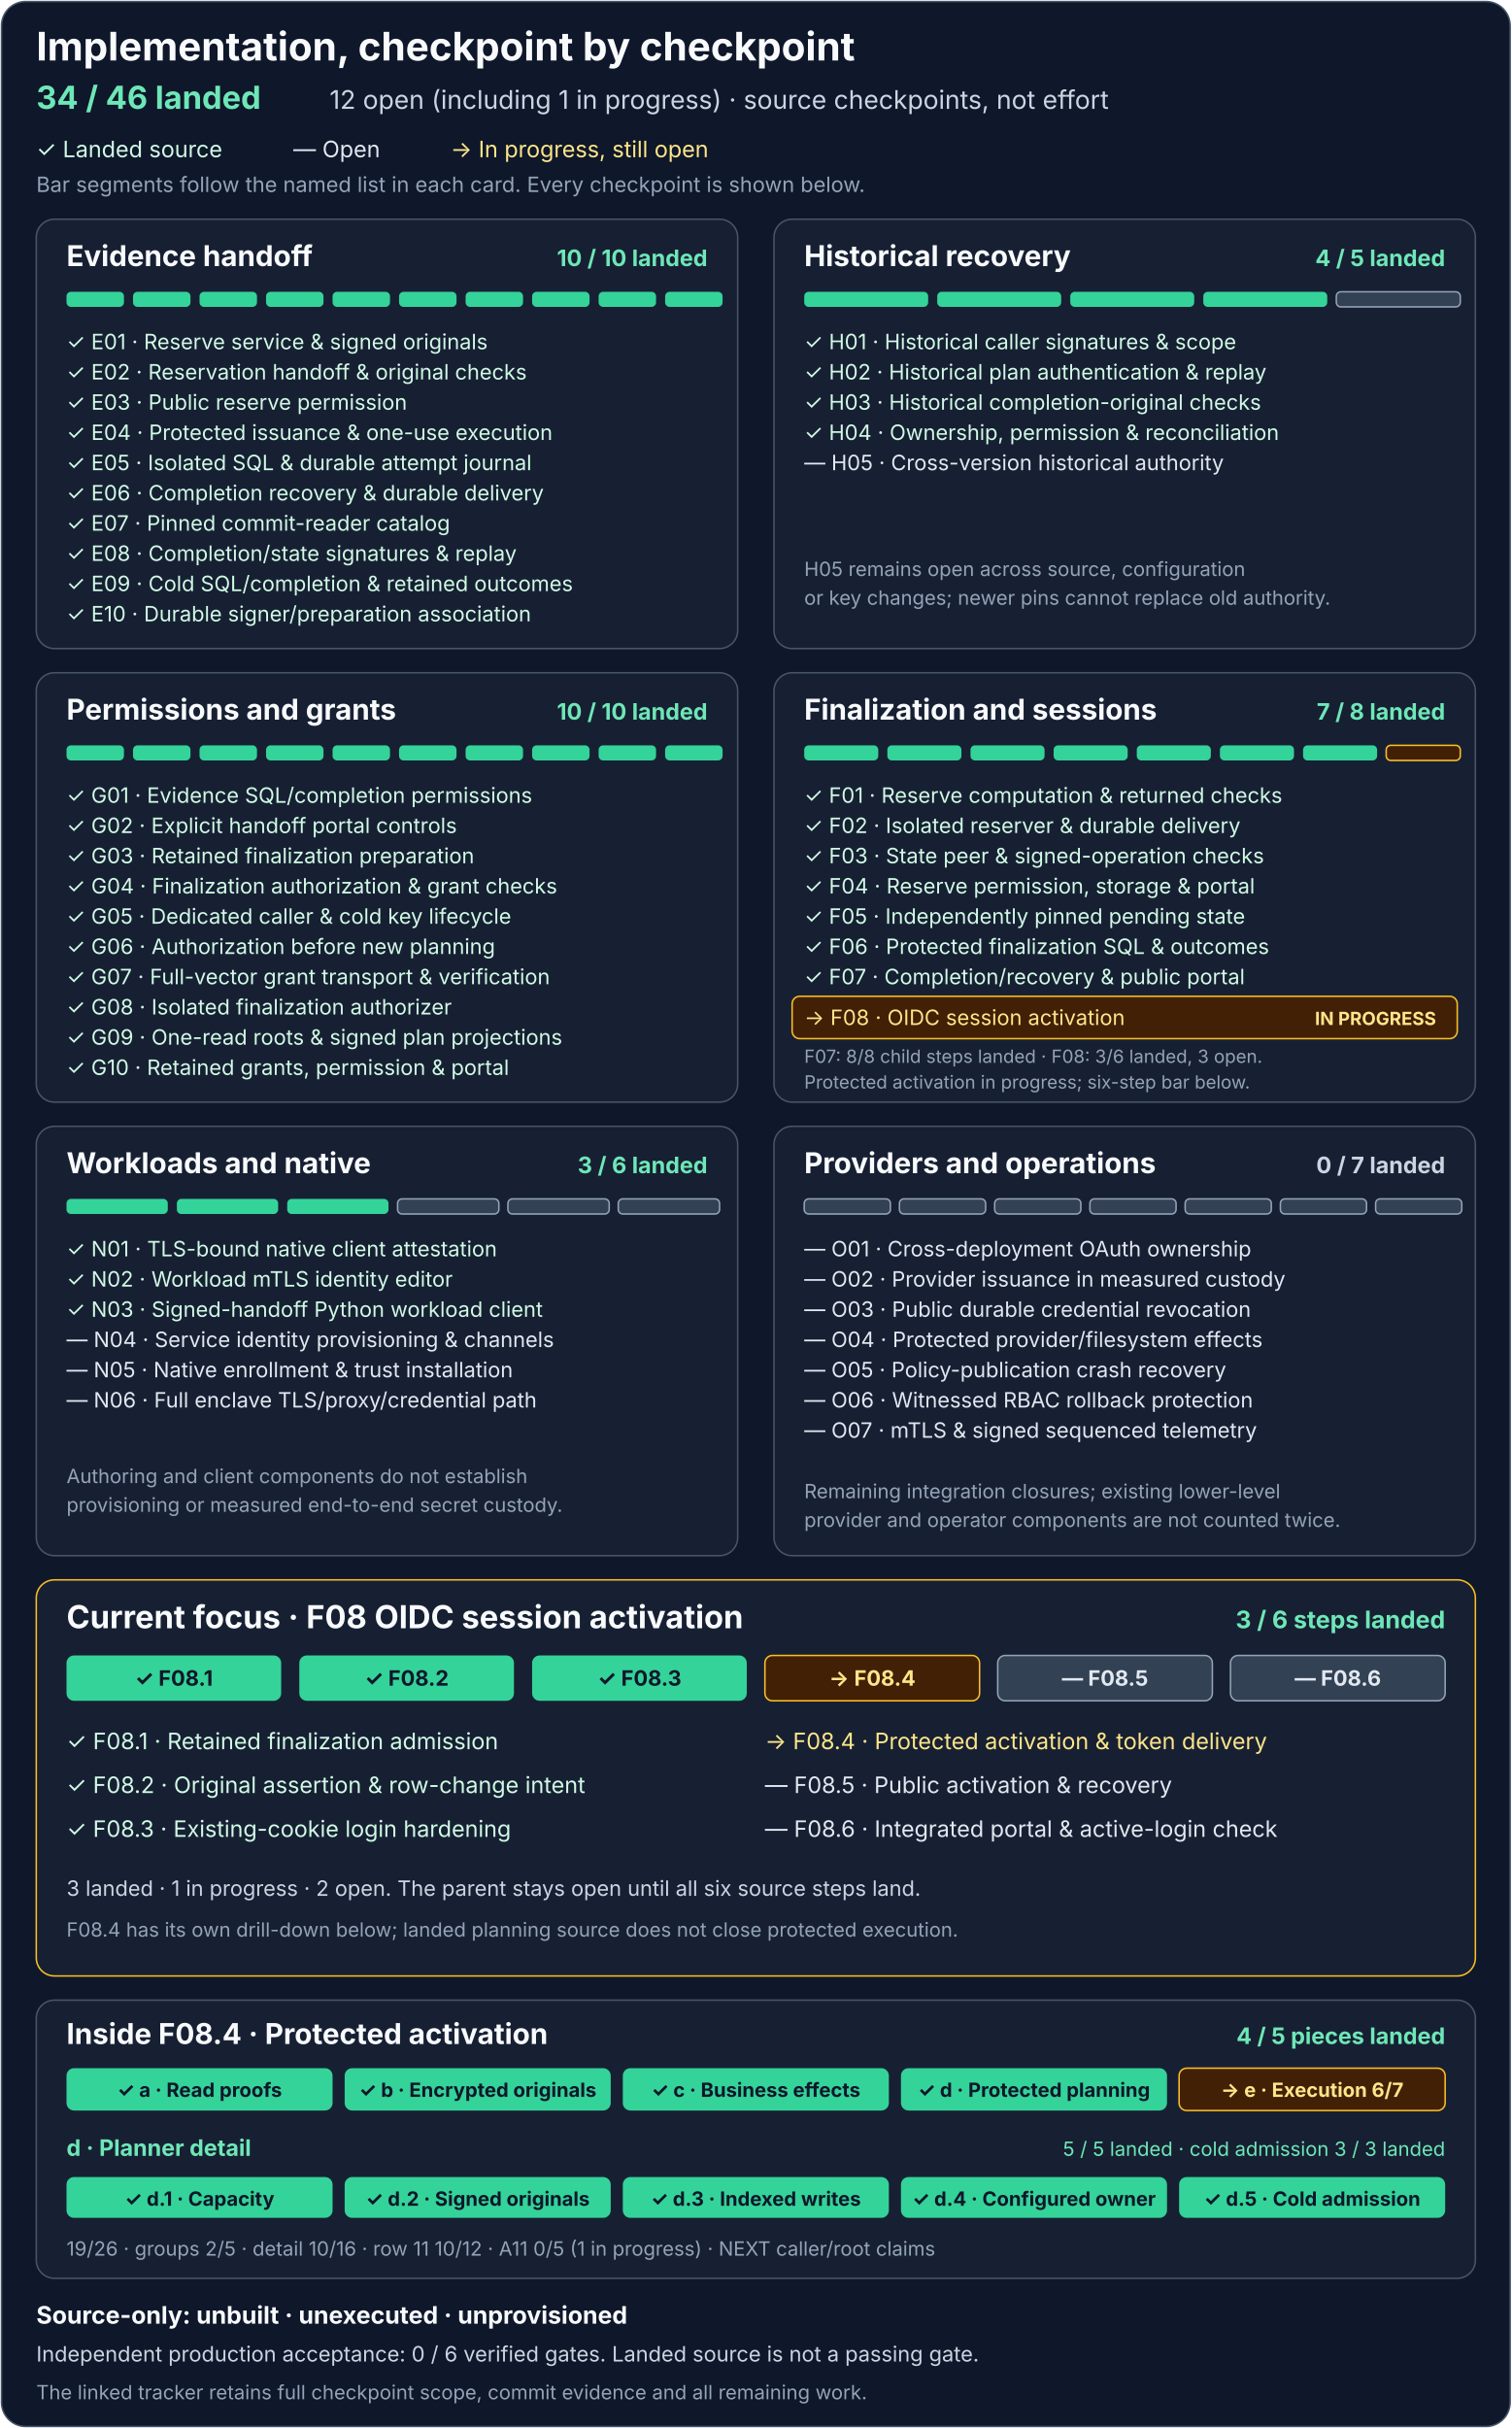
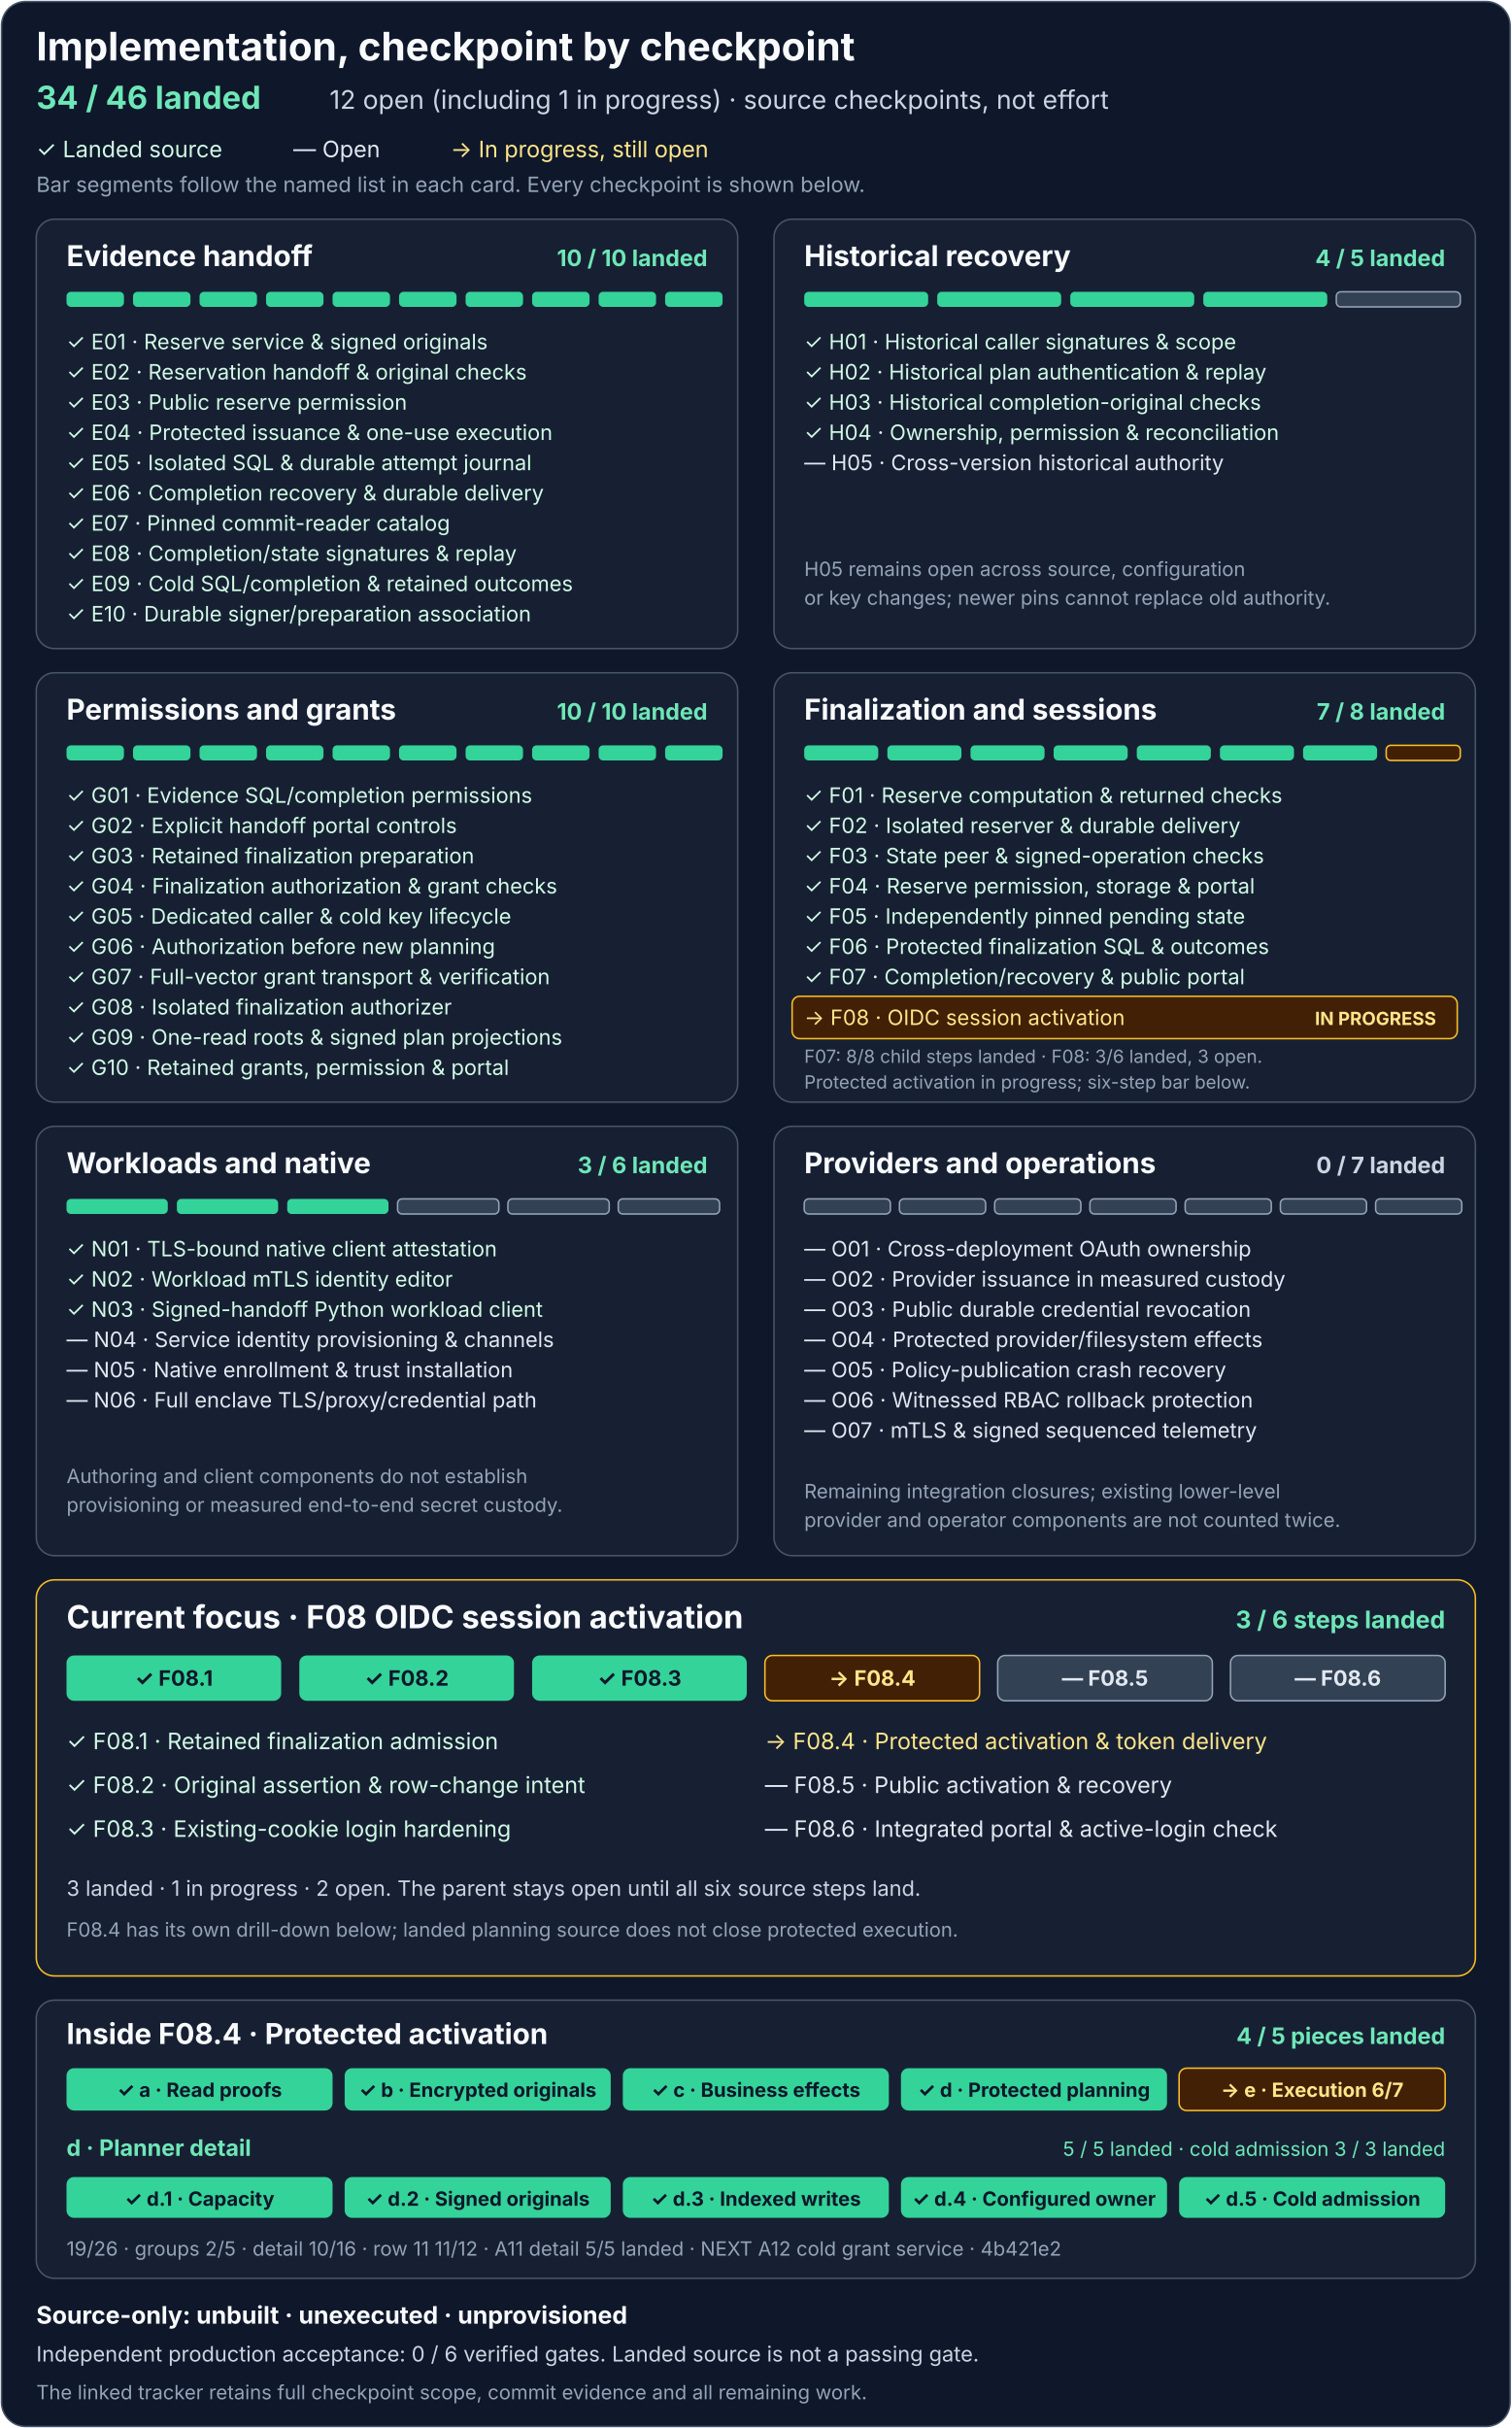
<svg xmlns="http://www.w3.org/2000/svg" width="1000" height="1606" viewBox="0 0 1000 1606" role="img" aria-labelledby="title description">
  <rect x="1" y="1" width="998" height="1604" rx="16" fill="#0f172a" stroke="#475569" />
  <g font-family="system-ui, -apple-system, Segoe UI, sans-serif">
    <text x="24" y="40" fill="#f8fafc" font-size="26" font-weight="700">Implementation, checkpoint by checkpoint</text>
    <text x="24" y="72" fill="#6ee7b7" font-size="21" font-weight="700">34 / 46 landed</text>
    <text x="218" y="72" fill="#cbd5e1" font-size="17">12 open (including 1 in progress) · source checkpoints, not effort</text>
    <text x="24" y="104" fill="#d1fae5" font-size="15">✓ Landed source</text>
    <text x="194" y="104" fill="#e2e8f0" font-size="15">— Open</text>
    <text x="298" y="104" fill="#fde68a" font-size="15">→ In progress, still open</text>
    <text x="24" y="127" fill="#94a3b8" font-size="14">Bar segments follow the named list in each card. Every checkpoint is shown below.</text>
    <g transform="translate(24 145)" aria-labelledby="e-title">
      <rect width="464" height="284" rx="12" fill="#172033" stroke="#475569" />
      <text id="e-title" x="20" y="31" fill="#f8fafc" font-size="19" font-weight="700">Evidence handoff</text>
      <text x="444" y="31" text-anchor="end" fill="#6ee7b7" font-size="15" font-weight="700">10 / 10 landed</text>
      <g fill="#34d399">
        <rect x="20" y="48" width="38" height="10" rx="3" />
        <rect x="64" y="48" width="38" height="10" rx="3" />
        <rect x="108" y="48" width="38" height="10" rx="3" />
        <rect x="152" y="48" width="38" height="10" rx="3" />
        <rect x="196" y="48" width="38" height="10" rx="3" />
        <rect x="240" y="48" width="38" height="10" rx="3" />
        <rect x="284" y="48" width="38" height="10" rx="3" />
        <rect x="328" y="48" width="38" height="10" rx="3" />
        <rect x="372" y="48" width="38" height="10" rx="3" />
        <rect x="416" y="48" width="38" height="10" rx="3" />
      </g>
      <g fill="#d1fae5" font-size="14">
        <text x="20" y="86">✓ E01 · Reserve service &amp; signed originals</text>
        <text x="20" y="106">✓ E02 · Reservation handoff &amp; original checks</text>
        <text x="20" y="126">✓ E03 · Public reserve permission</text>
        <text x="20" y="146">✓ E04 · Protected issuance &amp; one-use execution</text>
        <text x="20" y="166">✓ E05 · Isolated SQL &amp; durable attempt journal</text>
        <text x="20" y="186">✓ E06 · Completion recovery &amp; durable delivery</text>
        <text x="20" y="206">✓ E07 · Pinned commit-reader catalog</text>
        <text x="20" y="226">✓ E08 · Completion/state signatures &amp; replay</text>
        <text x="20" y="246">✓ E09 · Cold SQL/completion &amp; retained outcomes</text>
        <text x="20" y="266">✓ E10 · Durable signer/preparation association</text>
      </g>
    </g>
    <g transform="translate(512 145)" aria-labelledby="h-title">
      <rect width="464" height="284" rx="12" fill="#172033" stroke="#475569" />
      <text id="h-title" x="20" y="31" fill="#f8fafc" font-size="19" font-weight="700">Historical recovery</text>
      <text x="444" y="31" text-anchor="end" fill="#6ee7b7" font-size="15" font-weight="700">4 / 5 landed</text>
      <g fill="#34d399">
        <rect x="20" y="48" width="82" height="10" rx="3" />
        <rect x="108" y="48" width="82" height="10" rx="3" />
        <rect x="196" y="48" width="82" height="10" rx="3" />
        <rect x="284" y="48" width="82" height="10" rx="3" />
        <rect x="372" y="48" width="82" height="10" rx="3" fill="#334155" stroke="#94a3b8" />
      </g>
      <g fill="#d1fae5" font-size="14">
        <text x="20" y="86">✓ H01 · Historical caller signatures &amp; scope</text>
        <text x="20" y="106">✓ H02 · Historical plan authentication &amp; replay</text>
        <text x="20" y="126">✓ H03 · Historical completion-original checks</text>
        <text x="20" y="146">✓ H04 · Ownership, permission &amp; reconciliation</text>
      </g>
      <text x="20" y="166" fill="#e2e8f0" font-size="14">— H05 · Cross-version historical authority</text>
      <text x="20" y="236" fill="#94a3b8" font-size="13">H05 remains open across source, configuration</text>
      <text x="20" y="255" fill="#94a3b8" font-size="13">or key changes; newer pins cannot replace old authority.</text>
    </g>
    <g transform="translate(24 445)" aria-labelledby="g-title">
      <rect width="464" height="284" rx="12" fill="#172033" stroke="#475569" />
      <text id="g-title" x="20" y="31" fill="#f8fafc" font-size="19" font-weight="700">Permissions and grants</text>
      <text x="444" y="31" text-anchor="end" fill="#6ee7b7" font-size="15" font-weight="700">10 / 10 landed</text>
      <g fill="#34d399">
        <rect x="20" y="48" width="38" height="10" rx="3" />
        <rect x="64" y="48" width="38" height="10" rx="3" />
        <rect x="108" y="48" width="38" height="10" rx="3" />
        <rect x="152" y="48" width="38" height="10" rx="3" />
        <rect x="196" y="48" width="38" height="10" rx="3" />
        <rect x="240" y="48" width="38" height="10" rx="3" />
        <rect x="284" y="48" width="38" height="10" rx="3" />
        <rect x="328" y="48" width="38" height="10" rx="3" />
        <rect x="372" y="48" width="38" height="10" rx="3" />
        <rect x="416" y="48" width="38" height="10" rx="3" />
      </g>
      <g fill="#d1fae5" font-size="14">
        <text x="20" y="86">✓ G01 · Evidence SQL/completion permissions</text>
        <text x="20" y="106">✓ G02 · Explicit handoff portal controls</text>
        <text x="20" y="126">✓ G03 · Retained finalization preparation</text>
        <text x="20" y="146">✓ G04 · Finalization authorization &amp; grant checks</text>
        <text x="20" y="166">✓ G05 · Dedicated caller &amp; cold key lifecycle</text>
        <text x="20" y="186">✓ G06 · Authorization before new planning</text>
        <text x="20" y="206">✓ G07 · Full-vector grant transport &amp; verification</text>
        <text x="20" y="226">✓ G08 · Isolated finalization authorizer</text>
        <text x="20" y="246">✓ G09 · One-read roots &amp; signed plan projections</text>
        <text x="20" y="266">✓ G10 · Retained grants, permission &amp; portal</text>
      </g>
    </g>
    <g transform="translate(512 445)" aria-labelledby="f-title">
      <rect width="464" height="284" rx="12" fill="#172033" stroke="#475569" />
      <text id="f-title" x="20" y="31" fill="#f8fafc" font-size="19" font-weight="700">Finalization and sessions</text>
      <text x="444" y="31" text-anchor="end" fill="#6ee7b7" font-size="15" font-weight="700">7 / 8 landed</text>
      <g fill="#34d399">
        <rect x="20" y="48" width="49" height="10" rx="3" />
        <rect x="75" y="48" width="49" height="10" rx="3" />
        <rect x="130" y="48" width="49" height="10" rx="3" />
        <rect x="185" y="48" width="49" height="10" rx="3" />
        <rect x="240" y="48" width="49" height="10" rx="3" />
        <rect x="295" y="48" width="49" height="10" rx="3" />
        <rect x="350" y="48" width="49" height="10" rx="3" />
        <rect x="405" y="48" width="49" height="10" rx="3" fill="#422006" stroke="#fbbf24" />
      </g>
      <g fill="#d1fae5" font-size="14">
        <text x="20" y="86">✓ F01 · Reserve computation &amp; returned checks</text>
        <text x="20" y="106">✓ F02 · Isolated reserver &amp; durable delivery</text>
        <text x="20" y="126">✓ F03 · State peer &amp; signed-operation checks</text>
        <text x="20" y="146">✓ F04 · Reserve permission, storage &amp; portal</text>
        <text x="20" y="166">✓ F05 · Independently pinned pending state</text>
        <text x="20" y="186">✓ F06 · Protected finalization SQL &amp; outcomes</text>
        <text x="20" y="206">✓ F07 · Completion/recovery &amp; public portal</text>
      </g>
      <rect x="12" y="214" width="440" height="28" rx="5" fill="#422006" stroke="#fbbf24" />
      <text x="20" y="233" fill="#fde68a" font-size="14">→ F08 · OIDC session activation</text>
      <text x="438" y="233" text-anchor="end" fill="#fde68a" font-size="12" font-weight="700">IN PROGRESS</text>
      <text x="20" y="258" fill="#94a3b8" font-size="12">F07: 8/8 child steps landed · F08: 3/6 landed, 3 open.</text>
      <text x="20" y="275" fill="#94a3b8" font-size="12">Protected activation in progress; six-step bar below.</text>
    </g>
    <g transform="translate(24 745)" aria-labelledby="n-title">
      <rect width="464" height="284" rx="12" fill="#172033" stroke="#475569" />
      <text id="n-title" x="20" y="31" fill="#f8fafc" font-size="19" font-weight="700">Workloads and native</text>
      <text x="444" y="31" text-anchor="end" fill="#6ee7b7" font-size="15" font-weight="700">3 / 6 landed</text>
      <g>
        <rect x="20" y="48" width="67" height="10" rx="3" fill="#34d399" />
        <rect x="93" y="48" width="67" height="10" rx="3" fill="#34d399" />
        <rect x="166" y="48" width="67" height="10" rx="3" fill="#34d399" />
        <rect x="239" y="48" width="67" height="10" rx="3" fill="#334155" stroke="#94a3b8" />
        <rect x="312" y="48" width="67" height="10" rx="3" fill="#334155" stroke="#94a3b8" />
        <rect x="385" y="48" width="67" height="10" rx="3" fill="#334155" stroke="#94a3b8" />
      </g>
      <g fill="#d1fae5" font-size="14">
        <text x="20" y="86">✓ N01 · TLS-bound native client attestation</text>
        <text x="20" y="106">✓ N02 · Workload mTLS identity editor</text>
        <text x="20" y="126">✓ N03 · Signed-handoff Python workload client</text>
      </g>
      <g fill="#e2e8f0" font-size="14">
        <text x="20" y="146">— N04 · Service identity provisioning &amp; channels</text>
        <text x="20" y="166">— N05 · Native enrollment &amp; trust installation</text>
        <text x="20" y="186">— N06 · Full enclave TLS/proxy/credential path</text>
      </g>
      <text x="20" y="236" fill="#94a3b8" font-size="13">Authoring and client components do not establish</text>
      <text x="20" y="255" fill="#94a3b8" font-size="13">provisioning or measured end-to-end secret custody.</text>
    </g>
    <g transform="translate(512 745)" aria-labelledby="o-title">
      <rect width="464" height="284" rx="12" fill="#172033" stroke="#475569" />
      <text id="o-title" x="20" y="31" fill="#f8fafc" font-size="19" font-weight="700">Providers and operations</text>
      <text x="444" y="31" text-anchor="end" fill="#cbd5e1" font-size="15" font-weight="700">0 / 7 landed</text>
      <g fill="#334155" stroke="#94a3b8">
        <rect x="20" y="48" width="57" height="10" rx="3" />
        <rect x="83" y="48" width="57" height="10" rx="3" />
        <rect x="146" y="48" width="57" height="10" rx="3" />
        <rect x="209" y="48" width="57" height="10" rx="3" />
        <rect x="272" y="48" width="57" height="10" rx="3" />
        <rect x="335" y="48" width="57" height="10" rx="3" />
        <rect x="398" y="48" width="57" height="10" rx="3" />
      </g>
      <g fill="#e2e8f0" font-size="14">
        <text x="20" y="86">— O01 · Cross-deployment OAuth ownership</text>
        <text x="20" y="106">— O02 · Provider issuance in measured custody</text>
        <text x="20" y="126">— O03 · Public durable credential revocation</text>
        <text x="20" y="146">— O04 · Protected provider/filesystem effects</text>
        <text x="20" y="166">— O05 · Policy-publication crash recovery</text>
        <text x="20" y="186">— O06 · Witnessed RBAC rollback protection</text>
        <text x="20" y="206">— O07 · mTLS &amp; signed sequenced telemetry</text>
      </g>
      <text x="20" y="246" fill="#94a3b8" font-size="13">Remaining integration closures; existing lower-level</text>
      <text x="20" y="265" fill="#94a3b8" font-size="13">provider and operator components are not counted twice.</text>
    </g>
    <g transform="translate(24 1045)" aria-labelledby="f08-title">
      <rect width="952" height="262" rx="12" fill="#172033" stroke="#fbbf24" />
      <text id="f08-title" x="20" y="32" fill="#f8fafc" font-size="21" font-weight="700">Current focus · F08 OIDC session activation</text>
      <text x="932" y="32" text-anchor="end" fill="#6ee7b7" font-size="16" font-weight="700">3 / 6 steps landed</text>
      <g>
        <rect x="20" y="50" width="142" height="30" rx="5" fill="#34d399" />
        <rect x="174" y="50" width="142" height="30" rx="5" fill="#34d399" />
        <rect x="328" y="50" width="142" height="30" rx="5" fill="#34d399" />
        <rect x="482" y="50" width="142" height="30" rx="5" fill="#422006" stroke="#fbbf24" />
        <rect x="636" y="50" width="142" height="30" rx="5" fill="#334155" stroke="#94a3b8" />
        <rect x="790" y="50" width="142" height="30" rx="5" fill="#334155" stroke="#94a3b8" />
      </g>
      <g text-anchor="middle" font-size="14" font-weight="700">
        <text x="91" y="70" fill="#0f172a">✓ F08.1</text>
        <text x="245" y="70" fill="#0f172a">✓ F08.2</text>
        <text x="399" y="70" fill="#0f172a">✓ F08.3</text>
        <text x="553" y="70" fill="#fde68a">→ F08.4</text>
        <text x="707" y="70" fill="#e2e8f0">— F08.5</text>
        <text x="861" y="70" fill="#e2e8f0">— F08.6</text>
      </g>
      <g font-size="15">
        <text x="20" y="112" fill="#d1fae5">✓ F08.1 · Retained finalization admission</text>
        <text x="20" y="141" fill="#d1fae5">✓ F08.2 · Original assertion &amp; row-change intent</text>
        <text x="20" y="170" fill="#d1fae5">✓ F08.3 · Existing-cookie login hardening</text>
        <text x="482" y="112" fill="#fde68a">→ F08.4 · Protected activation &amp; token delivery</text>
        <text x="482" y="141" fill="#e2e8f0">— F08.5 · Public activation &amp; recovery</text>
        <text x="482" y="170" fill="#e2e8f0">— F08.6 · Integrated portal &amp; active-login check</text>
      </g>
      <text x="20" y="209" fill="#cbd5e1" font-size="14">3 landed · 1 in progress · 2 open. The parent stays open until all six source steps land.</text>
      <text x="20" y="236" fill="#94a3b8" font-size="13">F08.4 has its own drill-down below; landed planning source does not close protected execution.</text>
    </g>
    <g transform="translate(24 1323)" aria-labelledby="f084-title">
      <rect width="952" height="184" rx="12" fill="#172033" stroke="#475569" />
      <text id="f084-title" x="20" y="29" fill="#f8fafc" font-size="19" font-weight="700">Inside F08.4 · Protected activation</text>
      <text x="932" y="29" text-anchor="end" fill="#6ee7b7" font-size="15" font-weight="700">4 / 5 pieces landed</text>
      <g>
        <rect x="20" y="45" width="176" height="28" rx="5" fill="#34d399" />
        <rect x="204" y="45" width="176" height="28" rx="5" fill="#34d399" />
        <rect x="388" y="45" width="176" height="28" rx="5" fill="#34d399" />
        <rect x="572" y="45" width="176" height="28" rx="5" fill="#34d399" />
        <rect x="756" y="45" width="176" height="28" rx="5" fill="#422006" stroke="#fbbf24" />
      </g>
      <g text-anchor="middle" font-size="13" font-weight="700">
        <text x="108" y="64" fill="#0f172a">✓ a · Read proofs</text>
        <text x="292" y="64" fill="#0f172a">✓ b · Encrypted originals</text>
        <text x="476" y="64" fill="#0f172a">✓ c · Business effects</text>
        <text x="660" y="64" fill="#0f172a">✓ d · Protected planning</text>
        <text x="844" y="64" fill="#fde68a">→ e · Execution 6/7</text>
      </g>
      <text x="20" y="103" fill="#6ee7b7" font-size="15" font-weight="700">d · Planner detail</text>
      <text x="932" y="103" text-anchor="end" fill="#6ee7b7" font-size="13">5 / 5 landed · cold admission 3 / 3 landed</text>
      <g>
        <rect x="20" y="117" width="176" height="27" rx="5" fill="#34d399" />
        <rect x="204" y="117" width="176" height="27" rx="5" fill="#34d399" />
        <rect x="388" y="117" width="176" height="27" rx="5" fill="#34d399" />
        <rect x="572" y="117" width="176" height="27" rx="5" fill="#34d399" />
        <rect x="756" y="117" width="176" height="27" rx="5" fill="#34d399" />
      </g>
      <g text-anchor="middle" font-size="13" font-weight="700">
        <text x="108" y="136" fill="#0f172a">✓ d.1 · Capacity</text>
        <text x="292" y="136" fill="#0f172a">✓ d.2 · Signed originals</text>
        <text x="476" y="136" fill="#0f172a">✓ d.3 · Indexed writes</text>
        <text x="660" y="136" fill="#0f172a">✓ d.4 · Configured owner</text>
        <text x="844" y="136" fill="#0f172a">✓ d.5 · Cold admission</text>
      </g>
-       <text x="20" y="169" fill="#94a3b8" font-size="13">19/26 · groups 2/5 · detail 10/16 · row 11 10/12 · A11 0/5 (1 in progress) · NEXT caller/root claims</text>
+       <text x="20" y="169" fill="#94a3b8" font-size="13">19/26 · groups 2/5 · detail 10/16 · row 11 11/12 · A11 detail 5/5 landed · NEXT A12 cold grant service · 4b421e2</text>
    </g>
    <text x="24" y="1537" fill="#f8fafc" font-size="16" font-weight="700">Source-only: unbuilt · unexecuted · unprovisioned</text>
    <text x="24" y="1562" fill="#cbd5e1" font-size="14">Independent production acceptance: 0 / 6 verified gates. Landed source is not a passing gate.</text>
    <text x="24" y="1587" fill="#94a3b8" font-size="13">The linked tracker retains full checkpoint scope, commit evidence and all remaining work.</text>
  </g>
</svg>
